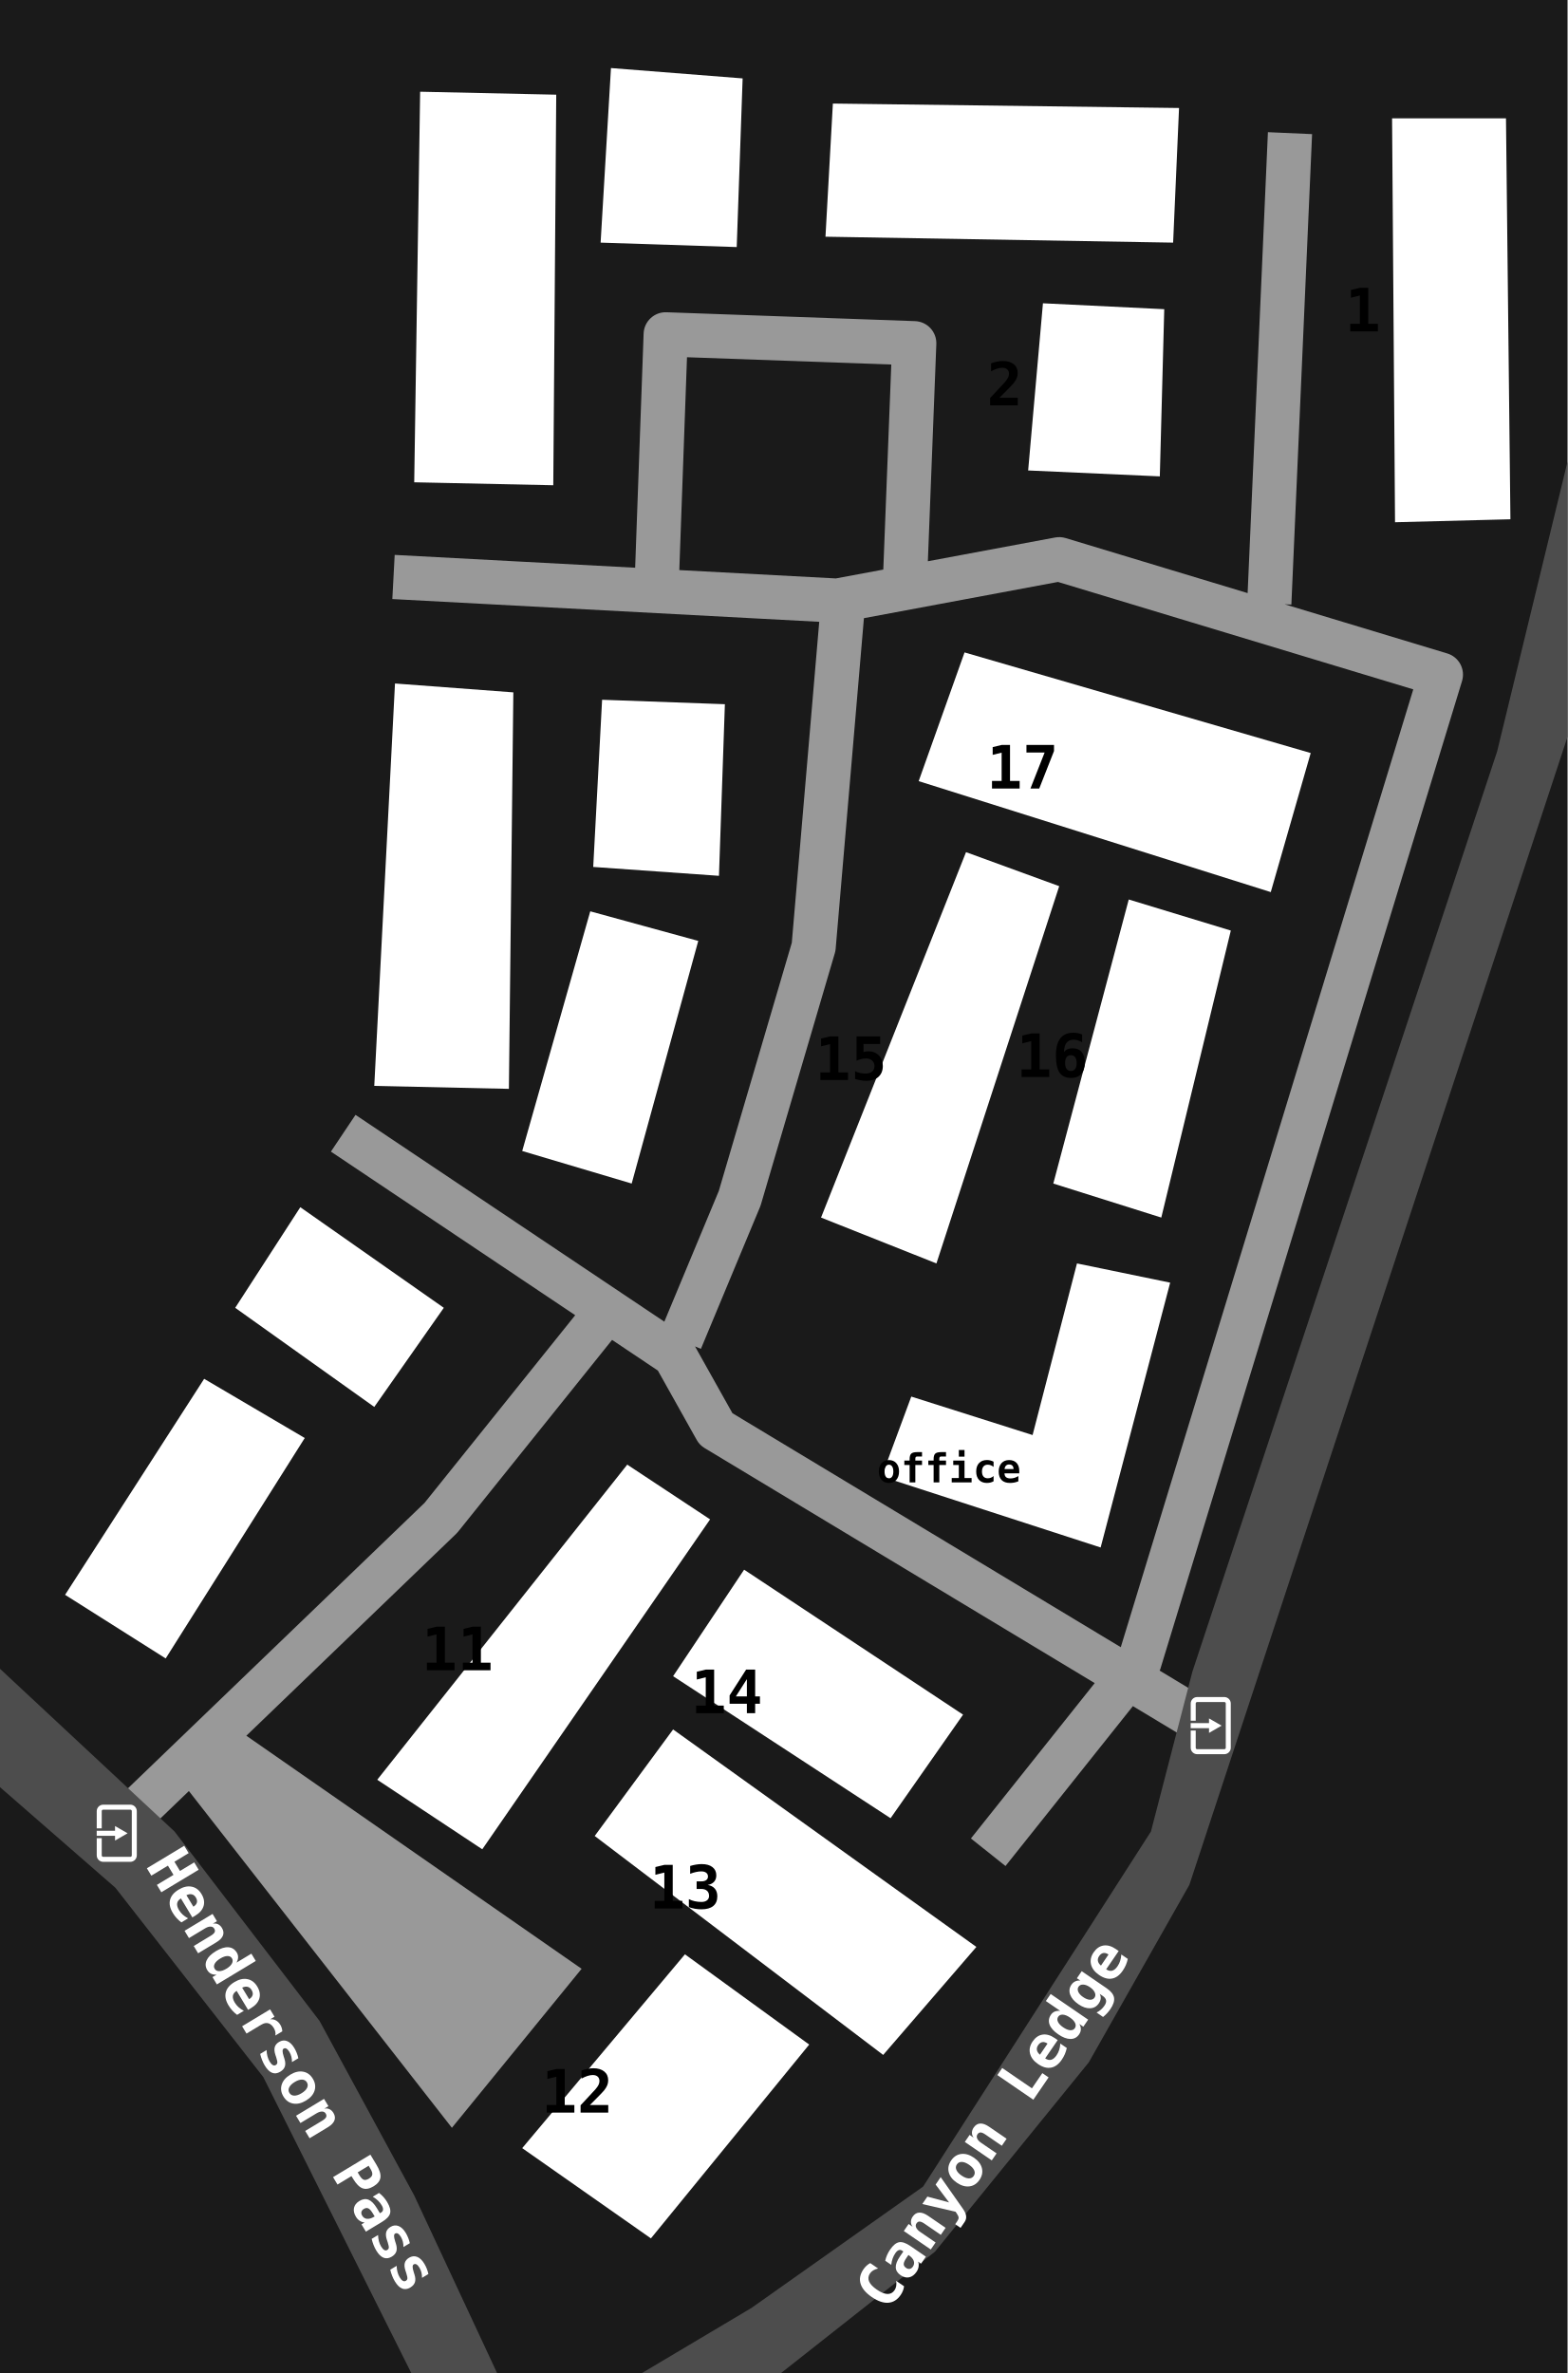
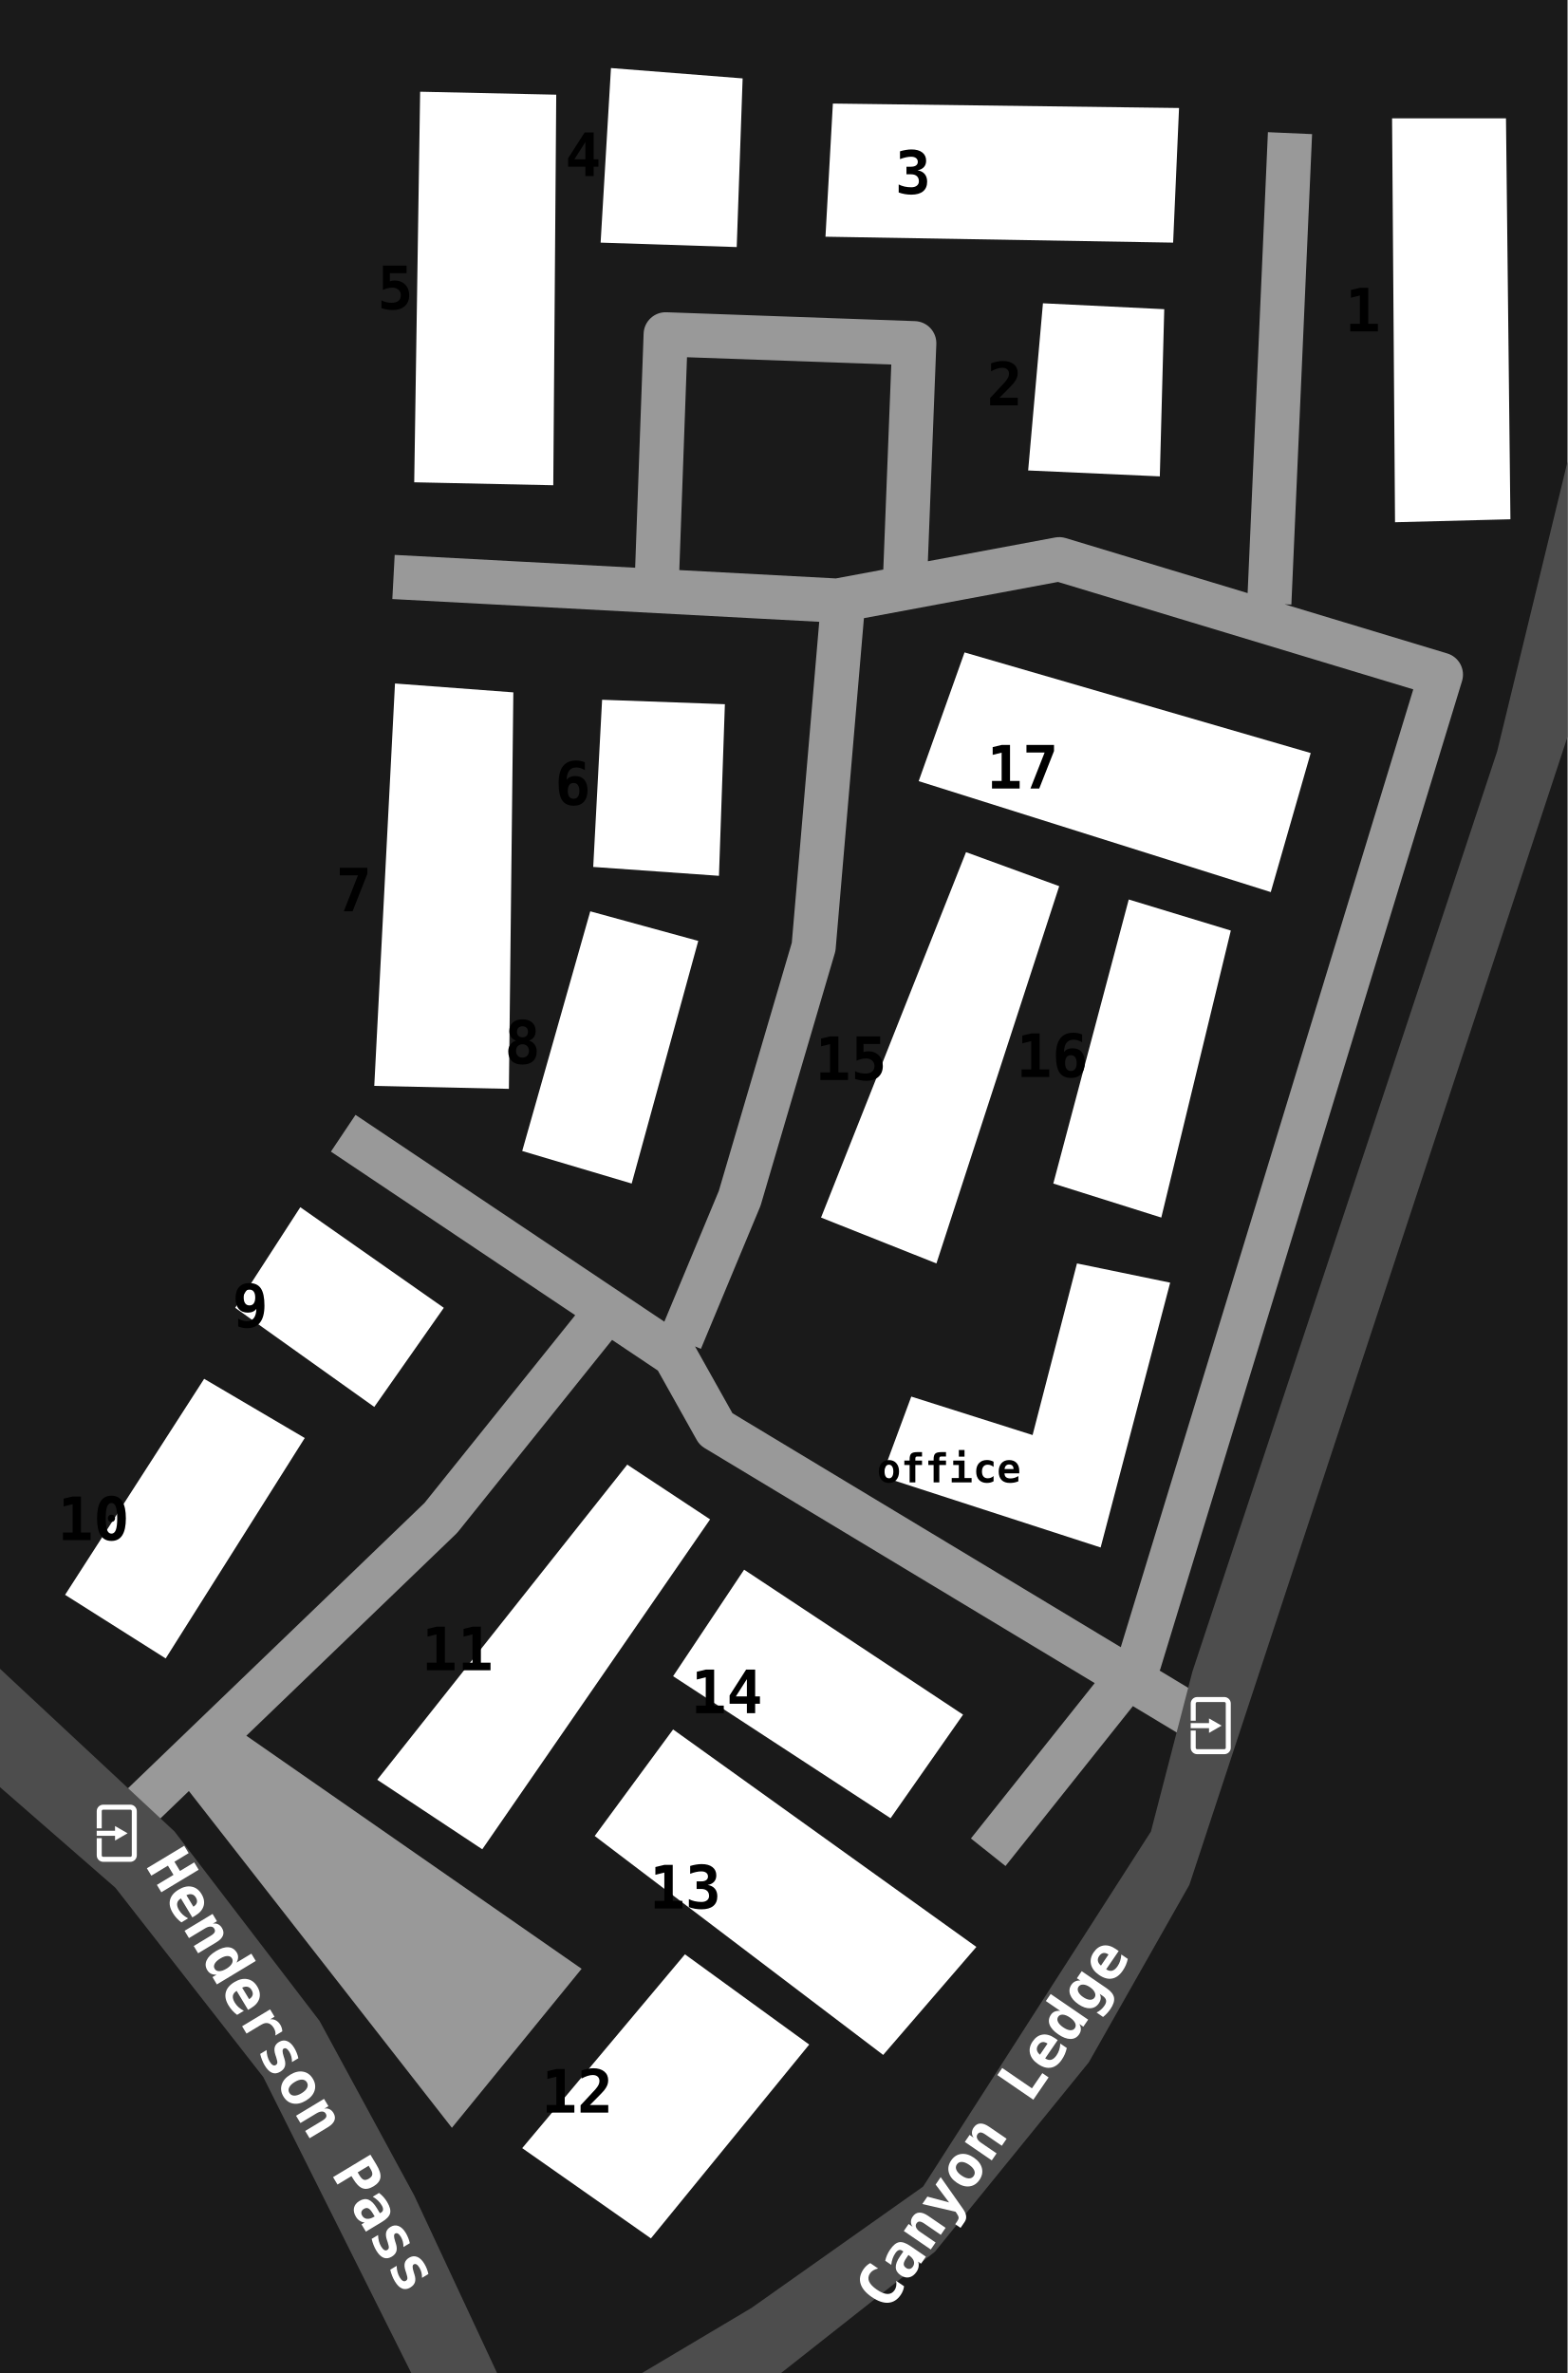
<svg xmlns="http://www.w3.org/2000/svg" version="1.1" id="svg1" width="1258.667" height="1905.333" viewBox="0 0 1258.667 1905.333" xml:space="preserve">
  <defs id="defs1" />
  <rect style="fill:#1a1a1a;stroke:none;stroke-width:35.5;stroke-linejoin:round" id="rect39" width="1258.667" height="1905.333" x="0" y="0" />
  <g id="layer1">
    <path style="baseline-shift:baseline;display:inline;overflow:visible;vector-effect:none;stroke-linejoin:round;enable-background:accumulate;stop-color:#000000;stop-opacity:1;opacity:1;fill:#999999" d="m 1018.084,106.127 -16.291,370.078 -146.147,-44.184 a 17.752,17.752 0 0 0 -8.393,-0.457 l -102.211,19.08 6.793,-174.369 A 17.752,17.752 0 0 0 734.732,257.846 l -199.561,-7.127 a 17.752,17.752 0 0 0 -18.371,17.098 l -6.795,188.023 -193.088,-10.297 -1.891,35.449 342.787,18.281 -22.023,257.666 -58.615,199.295 -43.74,104.975 -247.975,-166.055 -19.752,29.498 196.16,131.357 -121.014,150.738 -251.006,241.533 24.613,25.582 251.828,-242.324 a 17.752,17.752 0 0 0 1.533,-1.68 l 123.652,-154.024 36.779,24.629 31.184,55.684 a 17.752,17.752 0 0 0 6.326,6.531 l 313.246,188.725 -99.4,124.738 27.764,22.125 102.307,-128.385 38.576,23.242 18.32,-30.406 -35.475,-21.373 a 17.752,17.752 0 0 0 0.527,-1.002 L 1173.955,546.85 a 17.752,17.752 0 0 0 -11.84,-22.174 l -130.6,-39.484 5.404,0.238 16.631,-377.742 z m -466.447,180.703 164.033,5.857 -6.414,164.637 -38.098,7.111 -125.699,-6.703 z m 297.879,180.426 285.289,86.25 -234.865,769.064 -311.824,-187.871 -30.037,-53.637 4.725,1.969 47.514,-114.035 a 17.752,17.752 0 0 0 0.645,-1.818 l 59.393,-201.938 a 17.752,17.752 0 0 0 0.656,-3.496 L 693.695,496.342 Z" id="path8" />
    <path style="fill:#4d4d4d;stroke-width:35.5;stroke-linejoin:round" d="m 1258.667,370.613 -56.549,232.821 -244.7,738.851 -33.26,128.289 -182.931,285.087 -137.792,97.405 -87.902,52.266 h 111.659 l 123.538,-97.405 123.538,-152.047 80.775,-142.544 303.624,-921.782 V 377.741 Z" id="path1" />
    <path style="fill:#4d4d4d;stroke-width:35.5;stroke-linejoin:round" d="m 0,1339.91 140.168,130.665 116.411,152.047 76.023,140.168 66.52,142.544 H 330.226 L 211.44,1667.761 92.653,1515.714 0,1434.939 Z" id="path2" />
    <path style="fill:#999999;stroke:none;stroke-width:35.5;stroke-linejoin:round" d="M 191.508,1389.271 467.01,1580.779 362.857,1708.451 141.111,1424.549 Z" id="path29" />
  </g>
  <g id="layer2">
    <path style="display:inline;fill:#ffffff;stroke:none;stroke-width:35.5;stroke-linejoin:round" d="m 1117.78,95.029 2.376,324.287 92.653,-2.376 -3.564,-321.911 z" id="path9" />
    <path style="fill:#ffffff;stroke:none;stroke-width:35.5;stroke-linejoin:round" d="m 934.849,248.263 -3.564,134.229 -105.72,-4.751 11.879,-134.229 z" id="path10" />
    <path style="fill:#ffffff;stroke:none;stroke-width:35.5;stroke-linejoin:round" d="M 946.727,86.714 941.976,194.81 662.828,190.058 668.767,83.15 Z" id="path11" />
    <path style="fill:#ffffff;stroke:none;stroke-width:35.5;stroke-linejoin:round" d="m 596.308,62.957 -4.751,135.416 -109.283,-3.564 8.315,-140.168 z" id="path13" />
    <path style="fill:#ffffff;stroke:none;stroke-width:35.5;stroke-linejoin:round" d="m 582.053,565.423 -4.751,137.792 -100.968,-7.127 7.127,-134.229 z" id="path16" />
    <path style="fill:#ffffff;stroke:none;stroke-width:35.5;stroke-linejoin:round" d="M 412.189,555.92 408.625,874.268 300.529,871.892 317.16,548.793 Z" id="path17" />
    <path style="fill:#ffffff;stroke:none;stroke-width:35.5;stroke-linejoin:round" d="M 560.672,755.481 507.218,950.291 419.316,924.158 473.958,731.724 Z" id="path19" />
    <path style="fill:#ffffff;stroke:none;stroke-width:35.5;stroke-linejoin:round" d="M 988.303,747.166 932.473,977.612 845.759,950.291 906.34,722.221 Z" id="path20" />
    <path style="fill:#ffffff;stroke:none;stroke-width:35.5;stroke-linejoin:round" d="M 850.51,711.53 751.918,1014.436 659.264,977.612 775.675,684.209 Z" id="path21" />
    <path style="fill:#ffffff;stroke:none;stroke-width:35.5;stroke-linejoin:round" d="M 1020.375,716.282 737.663,627.192 774.487,523.848 1052.447,604.623 Z" id="path22" />
    <path style="fill:#ffffff;stroke:none;stroke-width:35.5;stroke-linejoin:round" d="m 649.761,1641.628 -127.101,155.61 -103.344,-72.46 130.665,-155.61 z" id="path23" />
    <path style="fill:#ffffff;stroke:none;stroke-width:35.5;stroke-linejoin:round" d="m 709.155,1649.943 74.835,-86.714 -243.512,-174.616 -62.957,85.526 z" id="path24" />
    <path style="fill:#ffffff;stroke:none;stroke-width:35.5;stroke-linejoin:round" d="M 773.299,1376.734 597.495,1260.323 540.478,1345.85 715.094,1459.884 Z" id="path25" />
    <path style="fill:#ffffff;stroke:none;stroke-width:35.5;stroke-linejoin:round" d="m 503.654,1175.985 66.52,43.951 -182.931,264.894 -84.338,-55.83 z" id="path26" />
    <path style="fill:#ffffff;stroke:none;stroke-width:35.5;stroke-linejoin:round" d="m 356.359,1050.071 -115.223,-80.775 -52.266,80.775 111.659,79.587 z" id="path27" />
    <path style="fill:#ffffff;stroke:none;stroke-width:35.5;stroke-linejoin:round" d="M 244.7,1154.603 133.041,1331.595 52.266,1280.517 163.925,1107.089 Z" id="path28" />
    <path style="fill:#ffffff;stroke:none;stroke-width:35.5;stroke-linejoin:round" d="m 939.6,1029.878 -55.83,212.628 -175.804,-57.017 23.757,-64.145 97.405,30.884 35.636,-137.792 z" id="path30" />
    <path style="fill:#ffffff;stroke:none;stroke-width:35.5;stroke-linejoin:round" d="M 337.353,73.648 332.602,387.244 444.261,389.619 446.637,76.023 Z" id="path39" />
  </g>
  <g id="layer3">
    <text xml:space="preserve" style="font-weight:bold;font-size:48px;line-height:1;font-family:'DejaVu Sans Mono';-inkscape-font-specification:'DejaVu Sans Mono, Bold';text-align:center;writing-mode:lr-tb;direction:ltr;text-anchor:middle;fill:#000000;stroke:none;stroke-width:35.5;stroke-linejoin:round" x="893.273" y="633.131" id="text30">
      <tspan id="tspan30" x="893.273" y="633.131">17</tspan>
    </text>
    <text xml:space="preserve" style="font-weight:bold;font-size:32px;line-height:1;font-family:'DejaVu Sans Mono';-inkscape-font-specification:'DejaVu Sans Mono, Bold';text-align:center;writing-mode:lr-tb;direction:ltr;text-anchor:middle;fill:#000000;stroke:none;stroke-width:35.5;stroke-linejoin:round" x="810.123" y="1190.239" id="text31">
      <tspan id="tspan31" x="810.123" y="1190.239">office</tspan>
    </text>
    <text xml:space="preserve" style="font-weight:bold;font-size:48px;line-height:1;font-family:'DejaVu Sans Mono';-inkscape-font-specification:'DejaVu Sans Mono, Bold';text-align:center;writing-mode:lr-tb;direction:ltr;text-anchor:middle;fill:#000000;stroke:none;stroke-width:35.5;stroke-linejoin:round" x="655.701" y="1375.546" id="text32">
      <tspan id="tspan32" x="655.701" y="1375.546">14</tspan>
    </text>
    <text xml:space="preserve" style="font-weight:bold;font-size:48px;line-height:1;font-family:'DejaVu Sans Mono';-inkscape-font-specification:'DejaVu Sans Mono, Bold';text-align:center;writing-mode:lr-tb;direction:ltr;text-anchor:middle;fill:#000000;stroke:none;stroke-width:35.5;stroke-linejoin:round" x="535.726" y="1696.269" id="text33">
      <tspan id="tspan33" x="535.726" y="1696.269">12</tspan>
    </text>
    <text xml:space="preserve" style="font-weight:bold;font-size:48px;line-height:1;font-family:'DejaVu Sans Mono';-inkscape-font-specification:'DejaVu Sans Mono, Bold';text-align:center;writing-mode:lr-tb;direction:ltr;text-anchor:middle;fill:#000000;stroke:none;stroke-width:35.5;stroke-linejoin:round" x="439.51" y="1341.098" id="text34">
      <tspan id="tspan34" x="439.51" y="1341.098">11</tspan>
    </text>
    <text xml:space="preserve" style="font-weight:bold;font-size:48px;line-height:1;font-family:'DejaVu Sans Mono';-inkscape-font-specification:'DejaVu Sans Mono, Bold';text-align:center;writing-mode:lr-tb;direction:ltr;text-anchor:middle;fill:#000000;stroke:none;stroke-width:35.5;stroke-linejoin:round" x="1166.482" y="266.081" id="text35">
      <tspan id="tspan35" x="1166.482" y="266.081">1</tspan>
    </text>
    <text xml:space="preserve" style="font-weight:bold;font-size:48px;line-height:1;font-family:'DejaVu Sans Mono';-inkscape-font-specification:'DejaVu Sans Mono, Bold';text-align:center;writing-mode:lr-tb;direction:ltr;text-anchor:middle;fill:#000000;stroke:none;stroke-width:35.5;stroke-linejoin:round" x="879.019" y="325.475" id="text36">
      <tspan id="tspan36" x="879.019" y="325.475">2</tspan>
    </text>
    <text xml:space="preserve" style="font-weight:bold;font-size:48px;line-height:1;font-family:'DejaVu Sans Mono';-inkscape-font-specification:'DejaVu Sans Mono, Bold';text-align:center;writing-mode:lr-tb;direction:ltr;text-anchor:middle;fill:#000000;stroke:none;stroke-width:35.5;stroke-linejoin:round" x="917.031" y="864.765" id="text37">
      <tspan id="tspan37" x="917.031" y="864.765">16</tspan>
    </text>
    <text xml:space="preserve" style="font-weight:bold;font-size:48px;line-height:1;font-family:'DejaVu Sans Mono';-inkscape-font-specification:'DejaVu Sans Mono, Bold';text-align:center;writing-mode:lr-tb;direction:ltr;text-anchor:middle;fill:#000000;stroke:none;stroke-width:35.5;stroke-linejoin:round" x="755.481" y="867.14" id="text38">
      <tspan id="tspan38" x="755.481" y="867.14">15</tspan>
    </text>
    <text xml:space="preserve" style="font-weight:bold;font-size:48px;line-height:1;font-family:'DejaVu Sans Mono';-inkscape-font-specification:'DejaVu Sans Mono, Bold';text-align:center;writing-mode:lr-tb;direction:ltr;text-anchor:middle;fill:#000000;stroke:none;stroke-width:35.5;stroke-linejoin:round" x="622.44" y="1532.344" id="text39">
      <tspan id="tspan39" x="622.44" y="1532.344">13</tspan>
    </text>
    <text xml:space="preserve" style="font-weight:bold;font-size:48px;line-height:1;font-family:'DejaVu Sans Mono';-inkscape-font-specification:'DejaVu Sans Mono, Bold';text-align:center;writing-mode:lr-tb;direction:ltr;text-anchor:middle;fill:#ffffff;stroke:none;stroke-width:35.5;stroke-linejoin:round" x="-884.184" y="1637.129" id="text40" transform="rotate(-55.59829)">
      <tspan id="tspan40" x="-884.184" y="1637.129">Canyon Ledge</tspan>
    </text>
    <text xml:space="preserve" style="font-weight:bold;font-size:48px;line-height:1;font-family:'DejaVu Sans Mono';-inkscape-font-specification:'DejaVu Sans Mono, Bold';text-align:center;writing-mode:lr-tb;direction:ltr;text-anchor:middle;fill:#ffffff;stroke:none;stroke-width:35.5;stroke-linejoin:round" x="1616.955" y="673.371" id="text41" transform="rotate(58.92046)">
      <tspan id="tspan41" x="1616.955" y="673.371">Henderson Pass</tspan>
    </text>
+     <text xml:space="preserve" style="font-weight:bold;font-size:48px;line-height:1;font-family:'DejaVu Sans Mono';-inkscape-font-specification:'DejaVu Sans Mono, Bold';text-align:center;writing-mode:lr-tb;direction:ltr;text-anchor:middle;fill:#000000;stroke-width:35.5;stroke-linejoin:round" x="147.295" y="1236.566" id="text1">
+       <tspan id="tspan1" x="147.295" y="1236.566">10</tspan>
+     </text>
+     <text xml:space="preserve" style="font-weight:bold;font-size:48px;line-height:1;font-family:'DejaVu Sans Mono';-inkscape-font-specification:'DejaVu Sans Mono, Bold';text-align:center;writing-mode:lr-tb;direction:ltr;text-anchor:middle;fill:#000000;stroke-width:35.5;stroke-linejoin:round" x="273.209" y="1065.514" id="text2">
+       <tspan id="tspan2" x="273.209" y="1065.514">9</tspan>
+     </text>
+     <text xml:space="preserve" style="font-weight:bold;font-size:48px;line-height:1;font-family:'DejaVu Sans Mono';-inkscape-font-specification:'DejaVu Sans Mono, Bold';text-align:center;writing-mode:lr-tb;direction:ltr;text-anchor:middle;fill:#000000;stroke-width:35.5;stroke-linejoin:round" x="356.359" y="731.724" id="text3">
+       <tspan id="tspan3" x="356.359" y="731.724">7</tspan>
+     </text>
+     <text xml:space="preserve" style="font-weight:bold;font-size:48px;line-height:1;font-family:'DejaVu Sans Mono';-inkscape-font-specification:'DejaVu Sans Mono, Bold';text-align:center;writing-mode:lr-tb;direction:ltr;text-anchor:middle;fill:#000000;stroke-width:35.5;stroke-linejoin:round" x="491.776" y="854.074" id="text4">
+       <tspan id="tspan4" x="491.776" y="854.074">8</tspan>
+     </text>
+     <text xml:space="preserve" style="font-weight:bold;font-size:48px;line-height:1;font-family:'DejaVu Sans Mono';-inkscape-font-specification:'DejaVu Sans Mono, Bold';text-align:center;writing-mode:lr-tb;direction:ltr;text-anchor:middle;fill:#000000;stroke-width:35.5;stroke-linejoin:round" x="532.163" y="646.198" id="text5">
+       <tspan id="tspan5" x="532.163" y="646.198">6</tspan>
+     </text>
+     <text xml:space="preserve" style="font-weight:bold;font-size:48px;line-height:1;font-family:'DejaVu Sans Mono';-inkscape-font-specification:'DejaVu Sans Mono, Bold';text-align:center;writing-mode:lr-tb;direction:ltr;text-anchor:middle;fill:#000000;stroke-width:35.5;stroke-linejoin:round" x="389.619" y="248.263" id="text6">
+       <tspan id="tspan6" x="389.619" y="248.263">5</tspan>
+     </text>
+     <text xml:space="preserve" style="font-weight:bold;font-size:48px;line-height:1;font-family:'DejaVu Sans Mono';-inkscape-font-specification:'DejaVu Sans Mono, Bold';text-align:center;writing-mode:lr-tb;direction:ltr;text-anchor:middle;fill:#000000;stroke-width:35.5;stroke-linejoin:round" x="540.478" y="141.356" id="text7">
+       <tspan id="tspan7" x="540.478" y="141.356">4</tspan>
+     </text>
+     <text xml:space="preserve" style="font-weight:bold;font-size:48px;line-height:1;font-family:'DejaVu Sans Mono';-inkscape-font-specification:'DejaVu Sans Mono, Bold';text-align:center;writing-mode:lr-tb;direction:ltr;text-anchor:middle;fill:#000000;stroke-width:35.5;stroke-linejoin:round" x="805.372" y="155.61" id="text8">
+       <tspan id="tspan8" x="805.372" y="155.61">3</tspan>
+     </text>
  </g>
  <path id="rect1" style="baseline-shift:baseline;display:inline;overflow:visible;vector-effect:none;fill:#ffffff;stroke-width:0.158;stroke-linejoin:round;enable-background:accumulate;stop-color:#000000" d="m 82.854,1449.011 c -2.835,0 -5.179,2.345 -5.179,5.18 v 13.814 c 1.383,0 2.728,0.01 4.019,0.021 V 1454.19 c 0,-0.678 0.483,-1.161 1.16,-1.161 h 21.811 c 0.678,0 1.16,0.483 1.16,1.161 v 35.535 c 0,0.678 -0.483,1.161 -1.16,1.161 H 82.854 c -0.678,0 -1.16,-0.483 -1.16,-1.161 v -13.835 c -1.291,0.014 -2.636,0.021 -4.019,0.021 v 13.814 c 0,2.835 2.345,5.179 5.179,5.179 h 21.811 c 2.835,0 5.179,-2.345 5.179,-5.179 v -35.535 c 0,-2.835 -2.345,-5.18 -5.179,-5.18 z m 9.51,17.157 0.006,3.803 h -14.728 v 4.035 h 14.734 l 0.006,3.803 10.072,-5.836 z" />
  <path id="rect1-2" style="baseline-shift:baseline;display:inline;overflow:visible;vector-effect:none;fill:#ffffff;stroke-width:0.158;stroke-linejoin:round;enable-background:accumulate;stop-color:#000000" d="m 961.277,1362.589 c -2.835,0 -5.179,2.345 -5.179,5.18 v 13.814 c 1.383,0 2.728,0.01 4.019,0.021 v -13.835 c 0,-0.678 0.483,-1.161 1.16,-1.161 h 21.811 c 0.678,0 1.16,0.483 1.16,1.161 v 35.535 c 0,0.678 -0.483,1.161 -1.16,1.161 h -21.811 c -0.678,0 -1.16,-0.483 -1.16,-1.161 v -13.835 c -1.291,0.014 -2.636,0.021 -4.019,0.021 v 13.814 c 0,2.835 2.345,5.179 5.179,5.179 h 21.811 c 2.835,0 5.179,-2.345 5.179,-5.179 v -35.535 c 0,-2.835 -2.345,-5.18 -5.179,-5.18 z m 9.51,17.157 0.006,3.803 h -14.728 v 4.035 h 14.734 l 0.006,3.803 10.072,-5.836 z" />
</svg>
